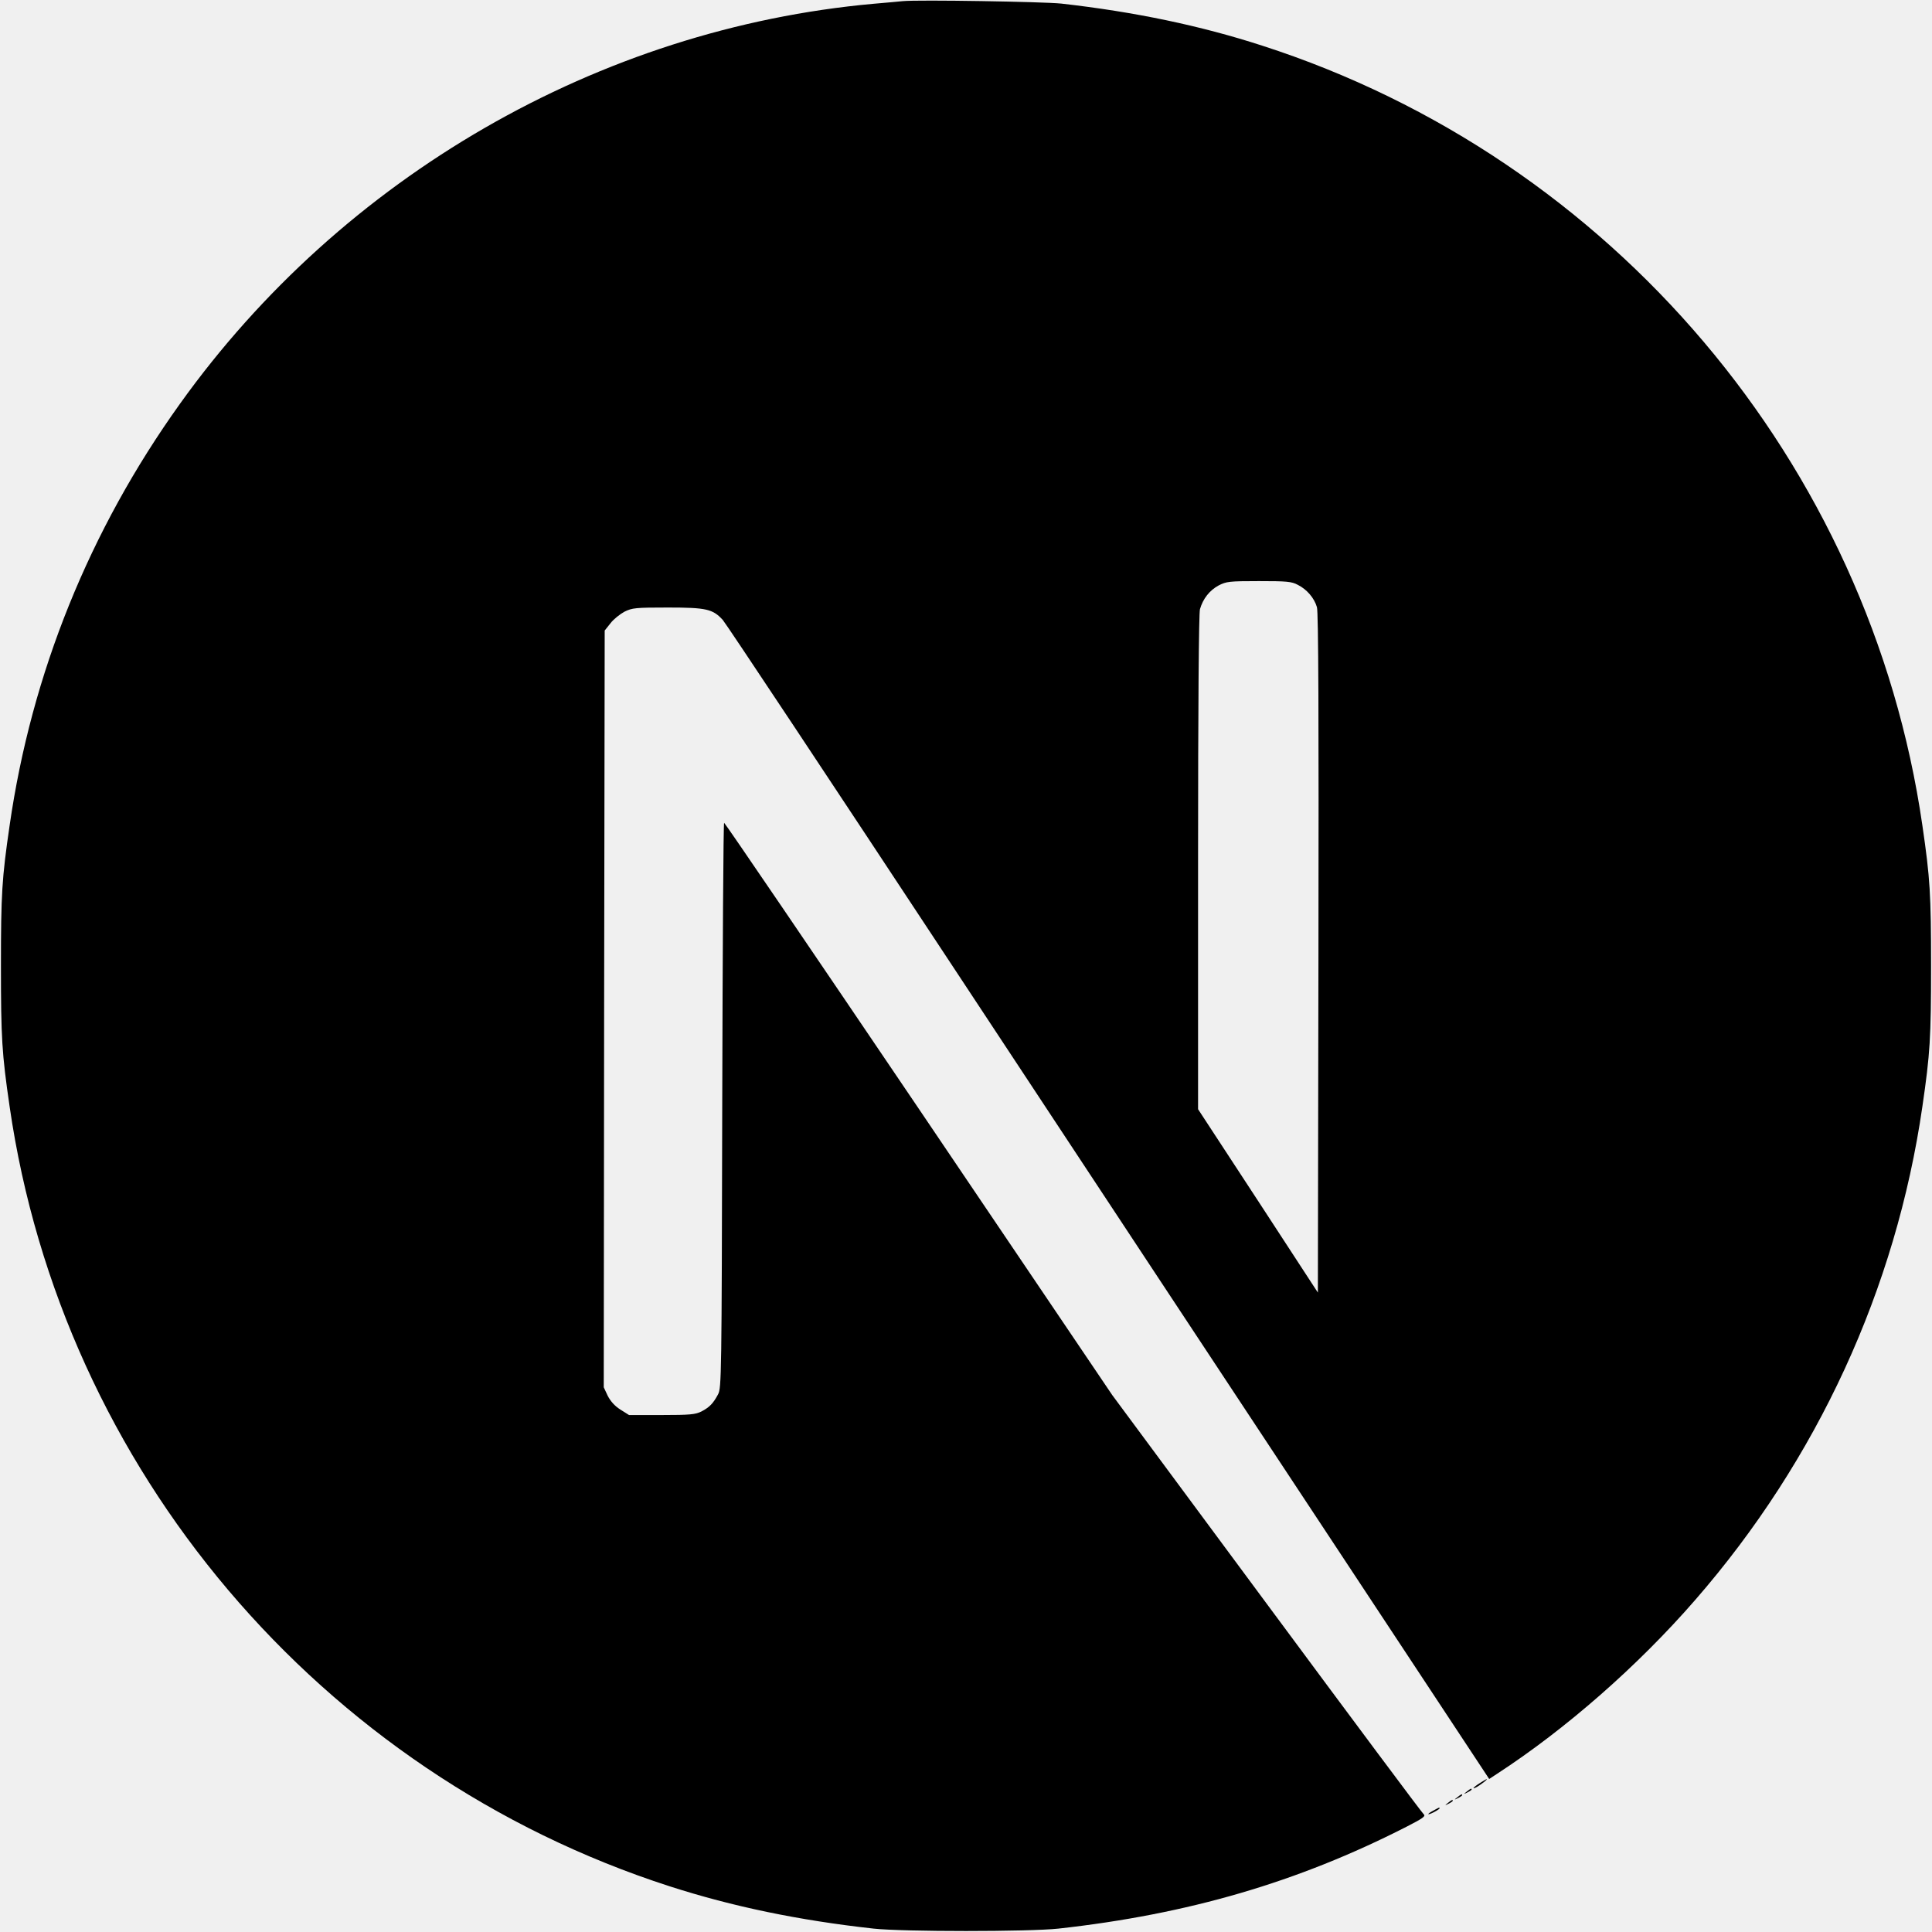
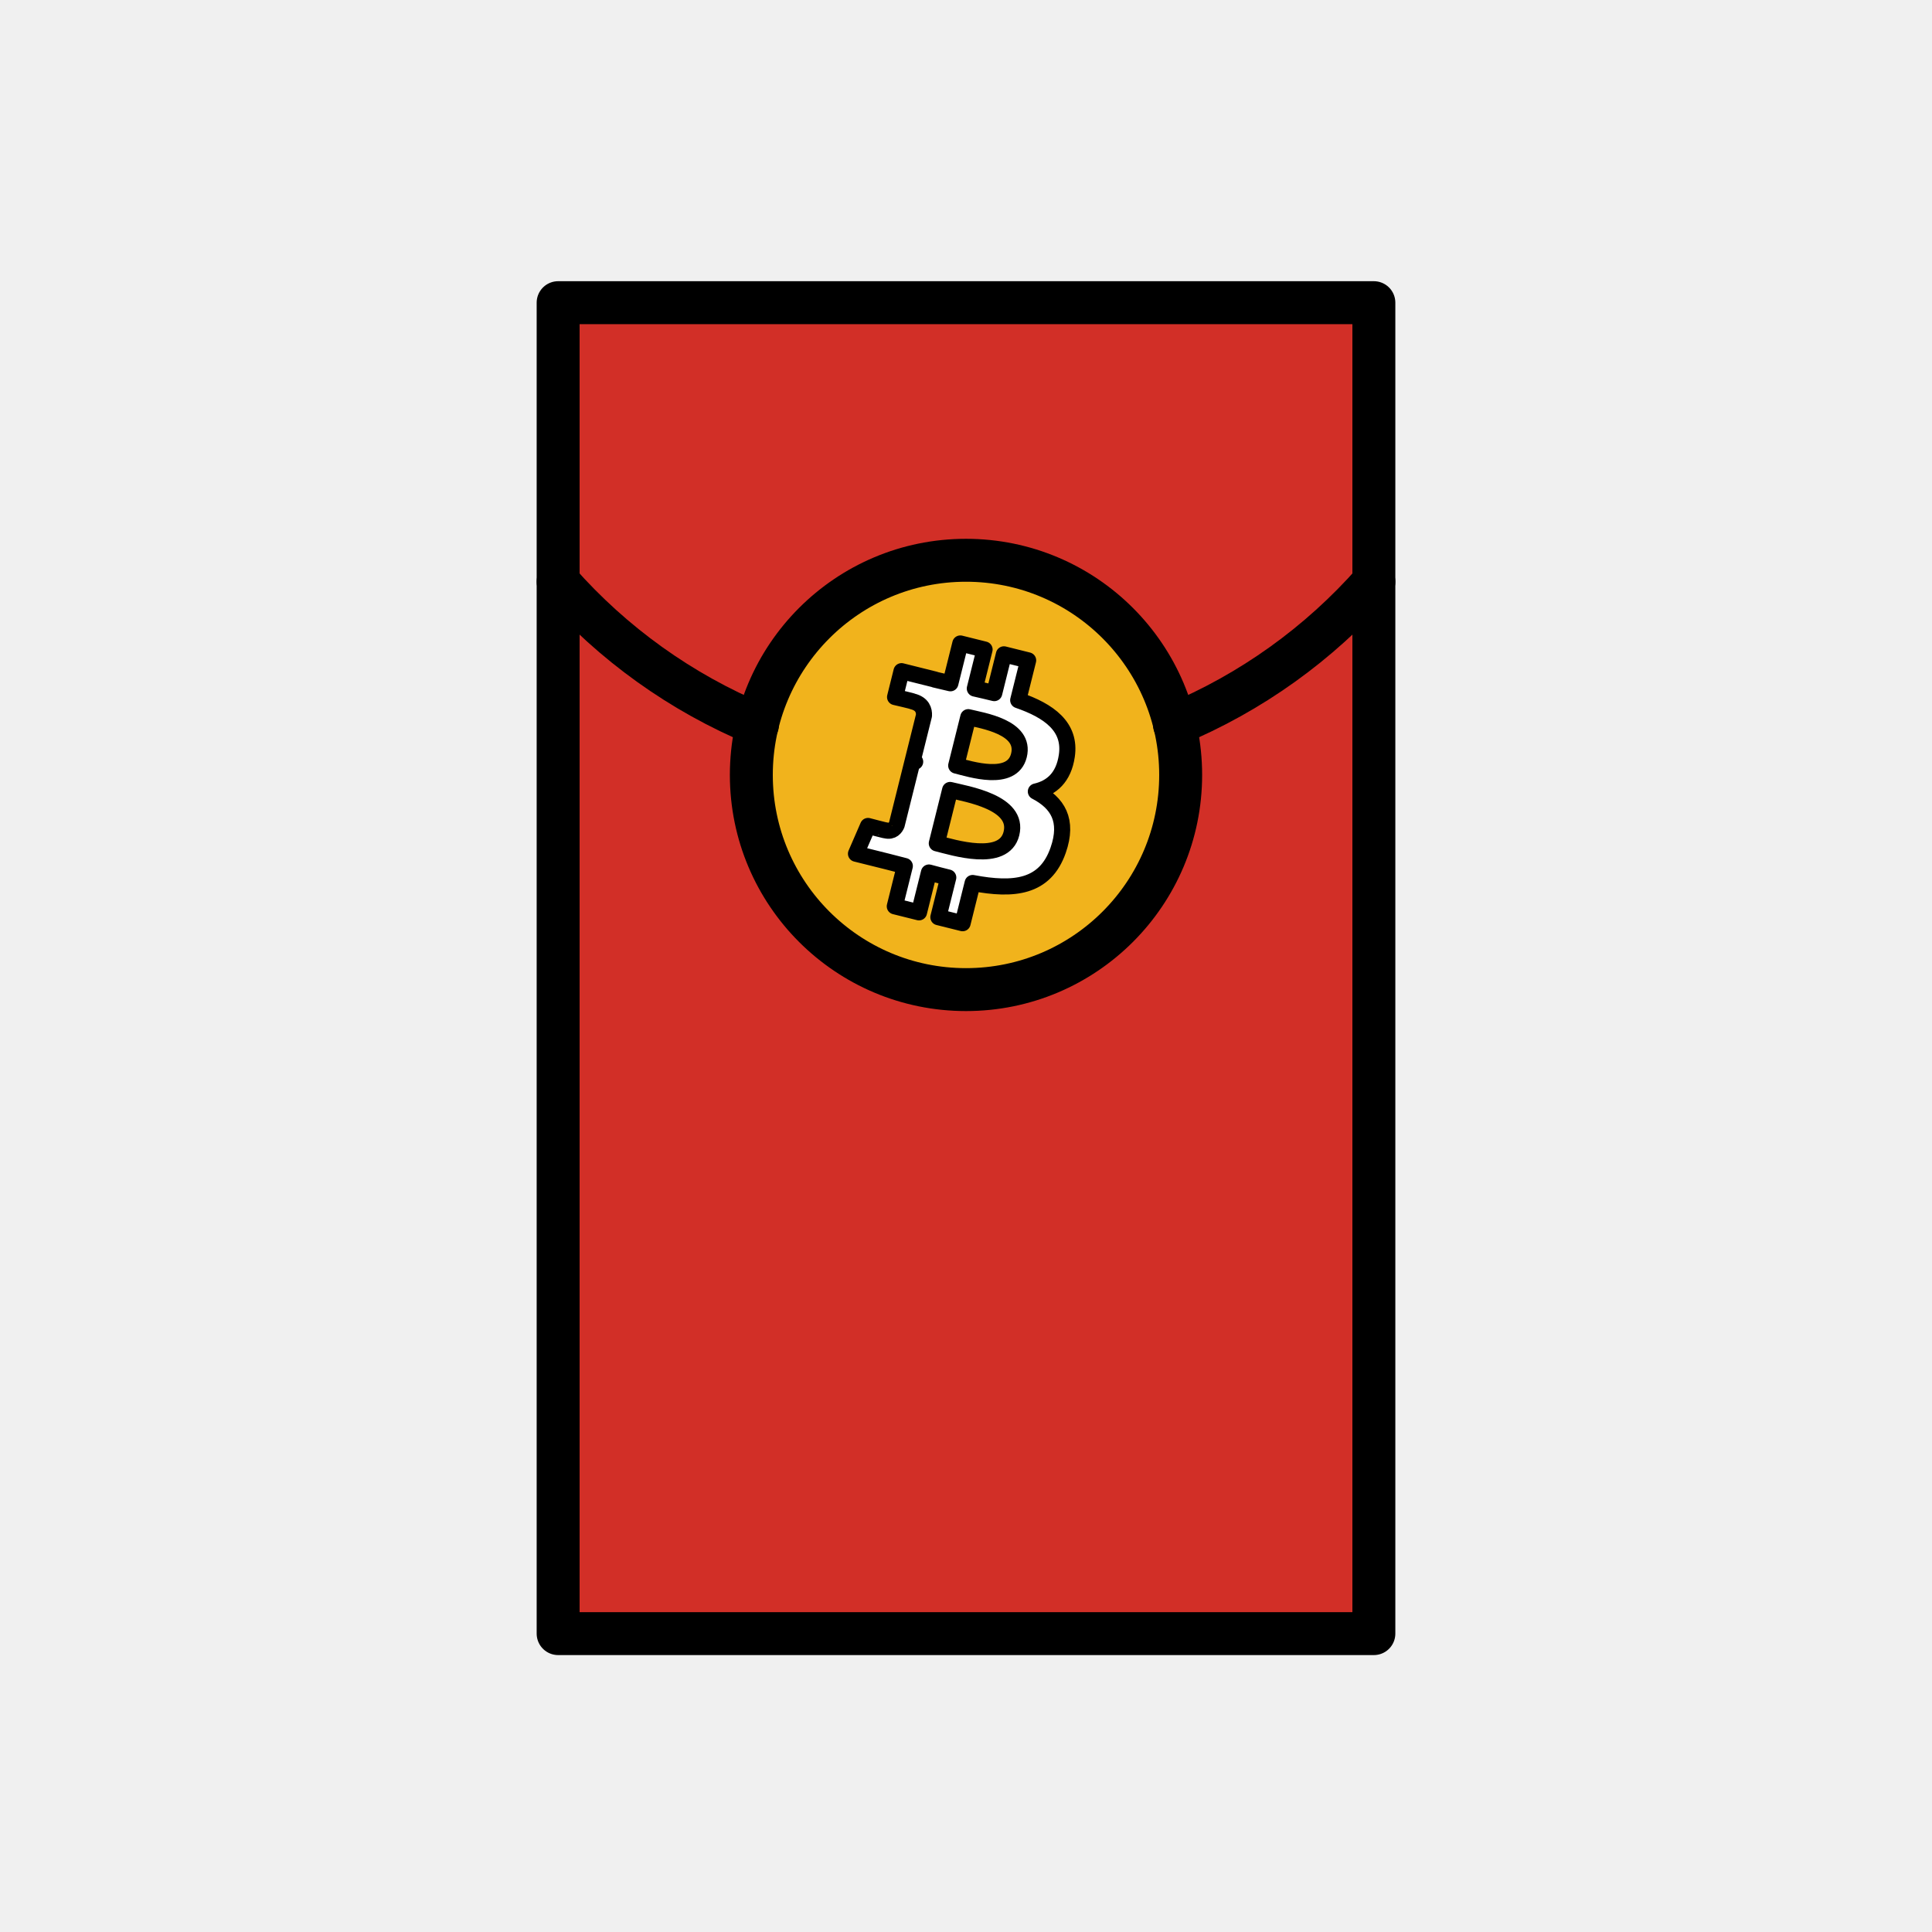
- <svg xmlns="http://www.w3.org/2000/svg" version="1.0" width="1024pt" height="1024pt" viewBox="0 0 1024 1024" preserveAspectRatio="xMidYMid meet">
-   <g transform="translate(0,1024) scale(0.1,-0.1)" fill="#000000" stroke="none">
-     <path d="M4785 10234 c-22 -2 -92 -9 -155 -14 -1453 -131 -2814 -915 -3676 -2120 -480 -670 -787 -1430 -903 -2235 -41 -281 -46 -364 -46 -745 0 -381 5 -464 46 -745 278 -1921 1645 -3535 3499 -4133 332 -107 682 -180 1080 -224 155 -17 825 -17 980 0 687 76 1269 246 1843 539 88 45 105 57 93 67 -8 6 -383 509 -833 1117 l-818 1105 -1025 1517 c-564 834 -1028 1516 -1032 1516 -4 1 -8 -673 -10 -1496 -3 -1441 -4 -1499 -22 -1533 -26 -49 -46 -69 -88 -91 -32 -16 -60 -19 -211 -19 l-173 0 -46 29 c-30 19 -52 44 -67 73 l-21 45 2 2005 3 2006 31 39 c16 21 50 48 74 61 41 20 57 22 230 22 204 0 238 -8 291 -66 15 -16 570 -852 1234 -1859 664 -1007 1572 -2382 2018 -3057 l810 -1227 41 27 c363 236 747 572 1051 922 647 743 1064 1649 1204 2615 41 281 46 364 46 745 0 381 -5 464 -46 745 -278 1921 -1645 3535 -3499 4133 -327 106 -675 179 -1065 223 -96 10 -757 21 -840 13z m2094 -3094 c48 -24 87 -70 101 -118 8 -26 10 -582 8 -1835 l-3 -1798 -317 486 -318 486 0 1307 c0 845 4 1320 10 1343 16 56 51 100 99 126 41 21 56 23 213 23 148 0 174 -2 207 -20z" />
-     <path d="M7843 789 c-35 -22 -46 -37 -15 -20 22 13 58 40 52 41 -3 0 -20 -10 -37 -21z" />
-     <path d="M7774 744 c-18 -14 -18 -15 4 -4 12 6 22 13 22 15 0 8 -5 6 -26 -11z" />
-     <path d="M7724 714 c-18 -14 -18 -15 4 -4 12 6 22 13 22 15 0 8 -5 6 -26 -11z" />
-     <path d="M7674 684 c-18 -14 -18 -15 4 -4 12 6 22 13 22 15 0 8 -5 6 -26 -11z" />
-     <path d="M7598 644 c-38 -20 -36 -28 2 -9 17 9 30 18 30 20 0 7 -1 6 -32 -11z" />
+ <svg xmlns="http://www.w3.org/2000/svg" width="72px" height="72px" viewBox="0 0 72 72" id="emoji" version="1.1">
+   <defs id="defs47" />
+   <g id="g1230" transform="matrix(0.8,0,0,0.8,7.2,7.279714)">
+     <g id="color">
+       <g id="g6">
+         <rect x="17" y="5" width="38" height="62" fill="#d22f27" id="rect2" />
+         <circle cx="36" cy="27" r="10" fill="#f1b31c" id="circle4" />
+       </g>
+     </g>
+     <g id="g37">
+       <circle cx="36" cy="27" r="10" fill="none" stroke="#000000" stroke-linecap="round" stroke-miterlimit="10" stroke-width="2" id="circle29" />
+       <g id="g35">
+         <path fill="none" stroke="#000000" stroke-linecap="round" stroke-miterlimit="10" stroke-width="2" d="m 55,18 a 25.4,25.4 0 0 1 -9.289,6.652" id="path31" />
+         <path fill="none" stroke="#000000" stroke-linecap="round" stroke-miterlimit="10" stroke-width="2" d="M 26.289,24.652 A 25.4,25.4 0 0 1 17,18" id="path33" />
+       </g>
+     </g>
+     <rect x="17" y="5" width="38" height="62" fill="none" stroke="#000000" stroke-linejoin="round" stroke-width="2" id="rect39" />
+     <path style="fill:#ffffff;stroke:#000000;stroke-width:0.75;stroke-linecap:round;stroke-linejoin:round;stroke-miterlimit:4;stroke-dasharray:none;stroke-opacity:1" id="path8-3" d="M 40.696,26.114 C 40.901,24.745 39.858,24.009 38.432,23.518 l 0.463,-1.855 -1.129,-0.281 -0.45,1.806 c -0.297,-0.074 -0.602,-0.144 -0.905,-0.213 l 0.454,-1.818 -1.129,-0.281 -0.463,1.854 c -0.246,-0.056 -0.487,-0.111 -0.721,-0.169 l 0.001,-0.006 -1.557,-0.389 -0.3,1.206 c 0,0 0.838,0.192 0.82,0.204 0.457,0.114 0.54,0.417 0.526,0.657 l -0.527,2.113 c 0.032,0.008 0.072,0.02 0.117,0.038 -0.038,-0.009 -0.078,-0.02 -0.119,-0.03 l -0.738,2.96 c -0.056,0.139 -0.198,0.347 -0.518,0.268 0.011,0.016 -0.821,-0.205 -0.821,-0.205 l -0.561,1.293 1.47,0.366 c 0.273,0.069 0.541,0.14 0.805,0.208 l -0.467,1.876 1.128,0.281 0.463,-1.856 c 0.308,0.084 0.607,0.161 0.9,0.233 l -0.461,1.848 1.129,0.281 0.467,-1.873 c 1.926,0.364 3.374,0.217 3.983,-1.524 0.491,-1.402 -0.024,-2.211 -1.038,-2.738 0.738,-0.17 1.294,-0.655 1.442,-1.658 z m -2.58,3.618 c -0.349,1.402 -2.71,0.644 -3.476,0.454 l 0.62,-2.486 c 0.766,0.191 3.22,0.569 2.856,2.032 z m 0.349,-3.638 c -0.318,1.275 -2.284,0.627 -2.921,0.469 l 0.562,-2.254 c 0.637,0.159 2.691,0.455 2.359,1.786 z" />
  </g>
</svg>
